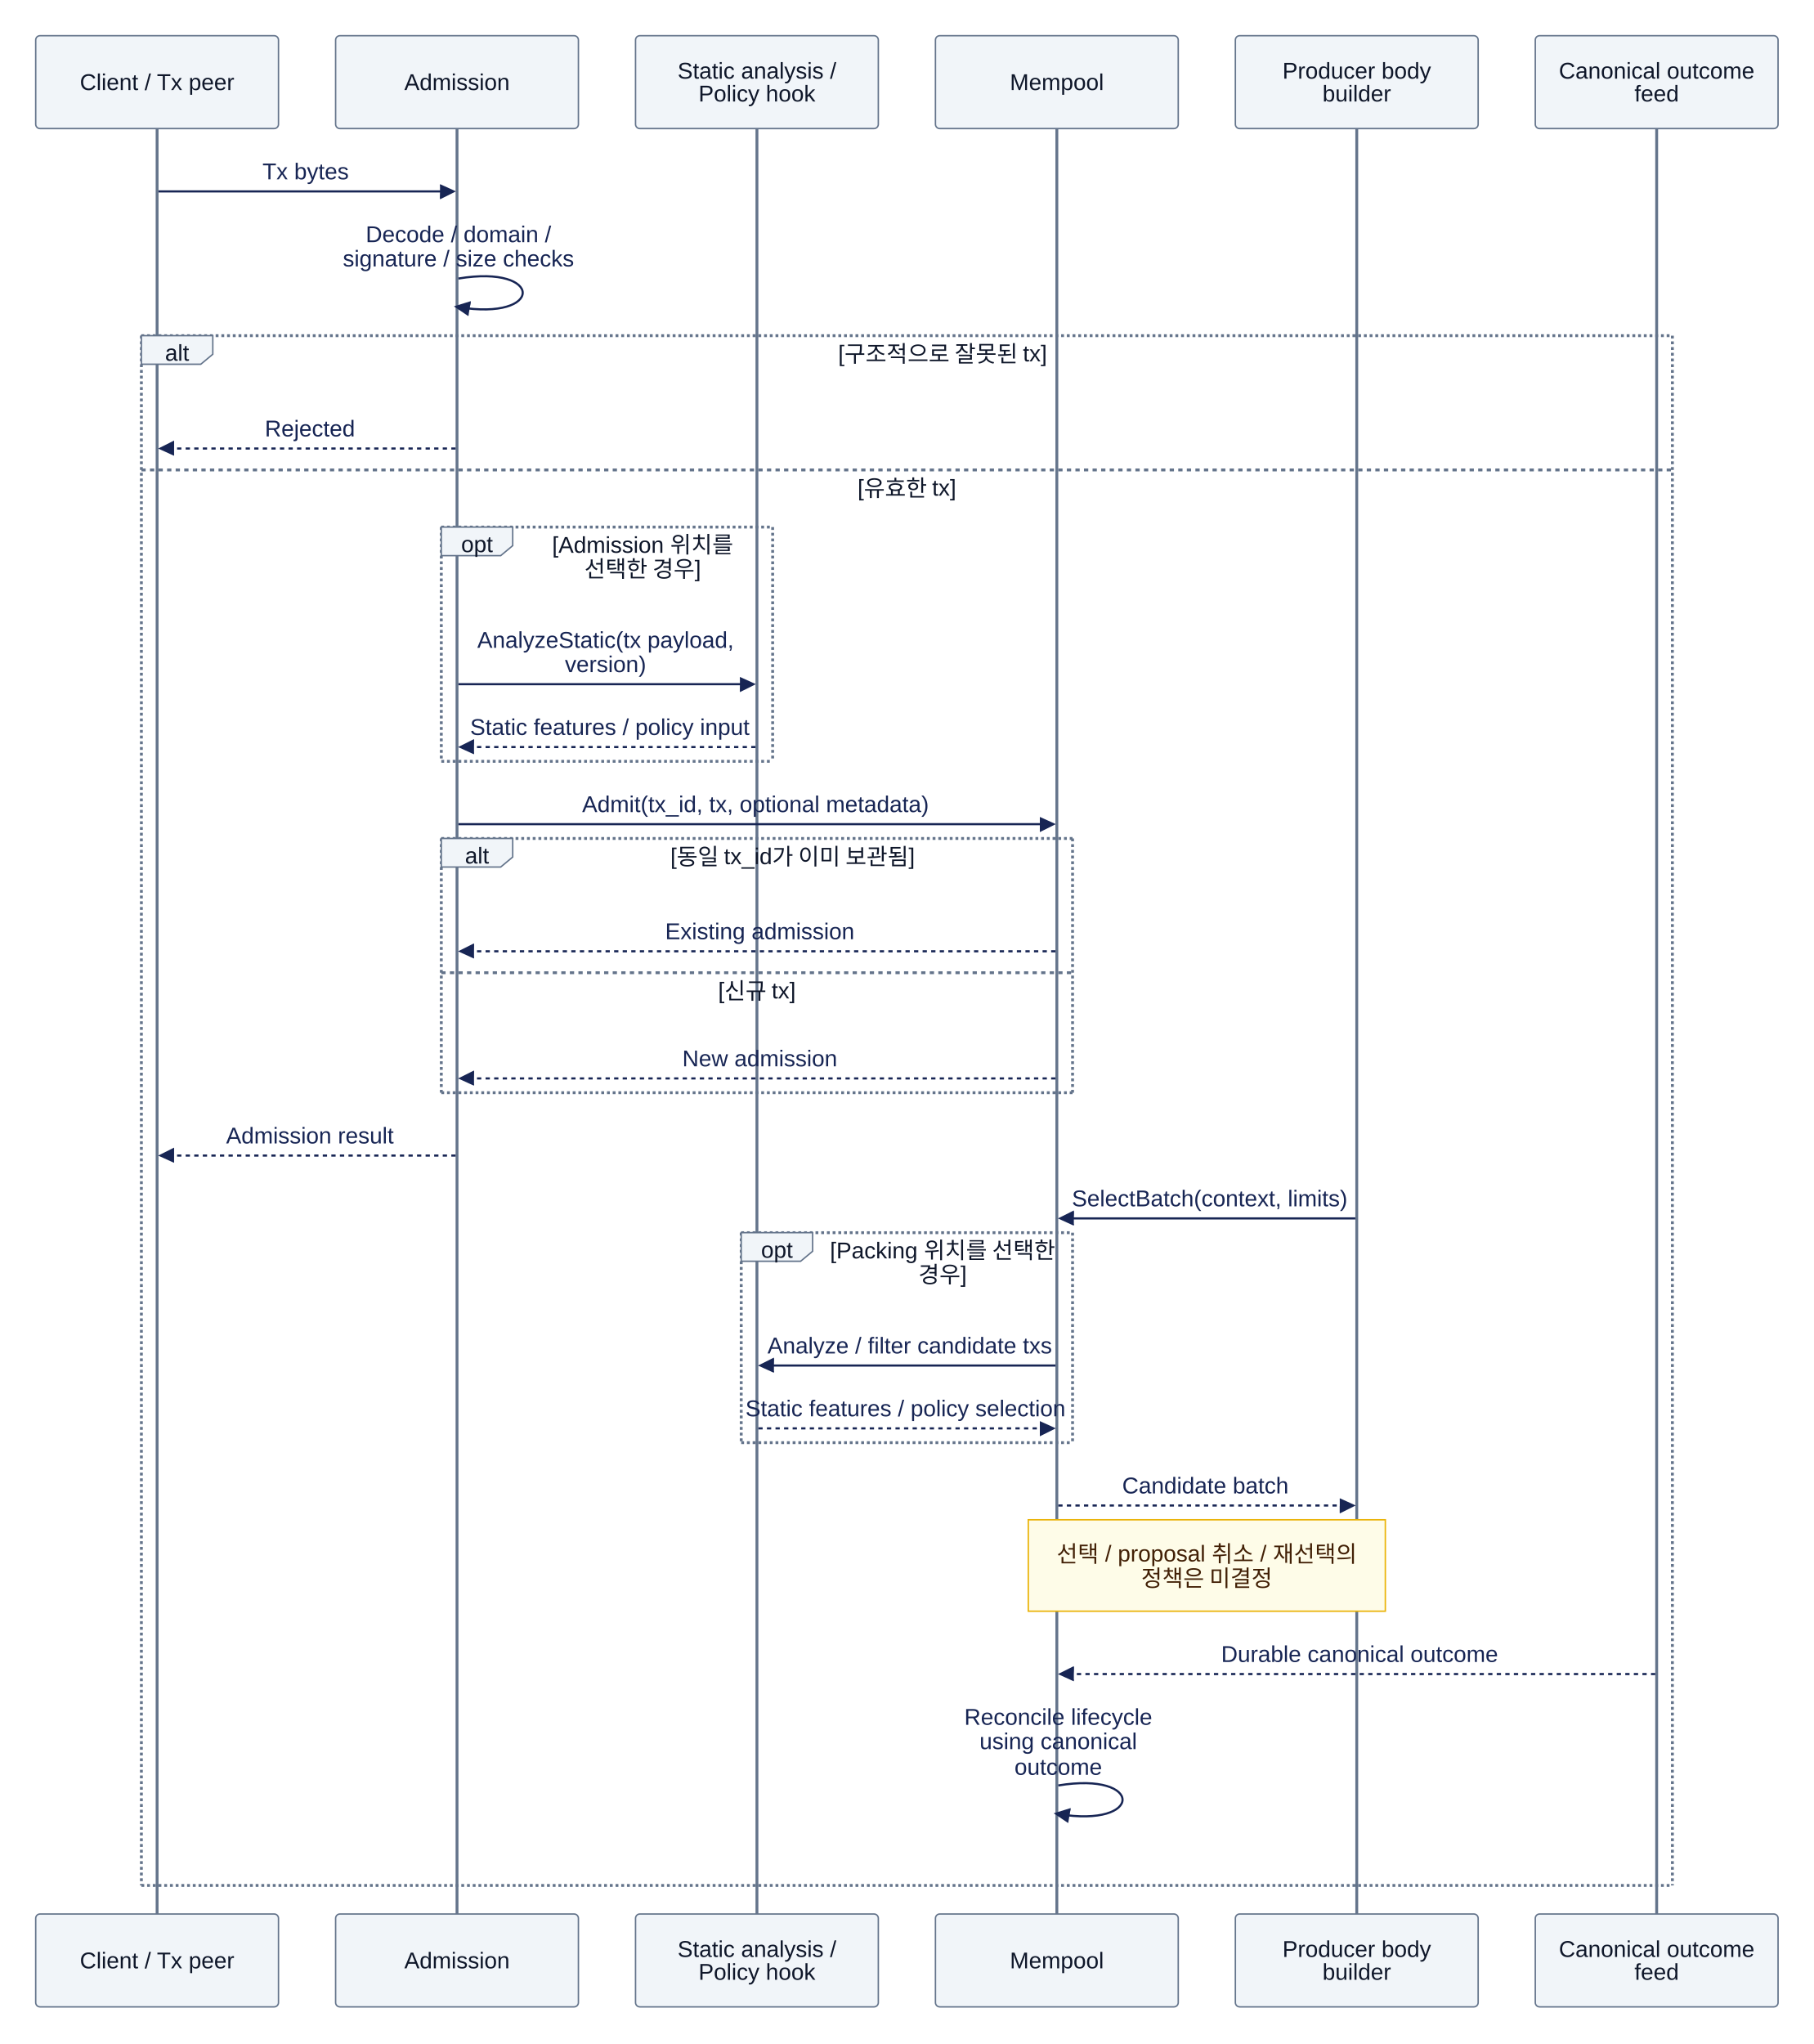
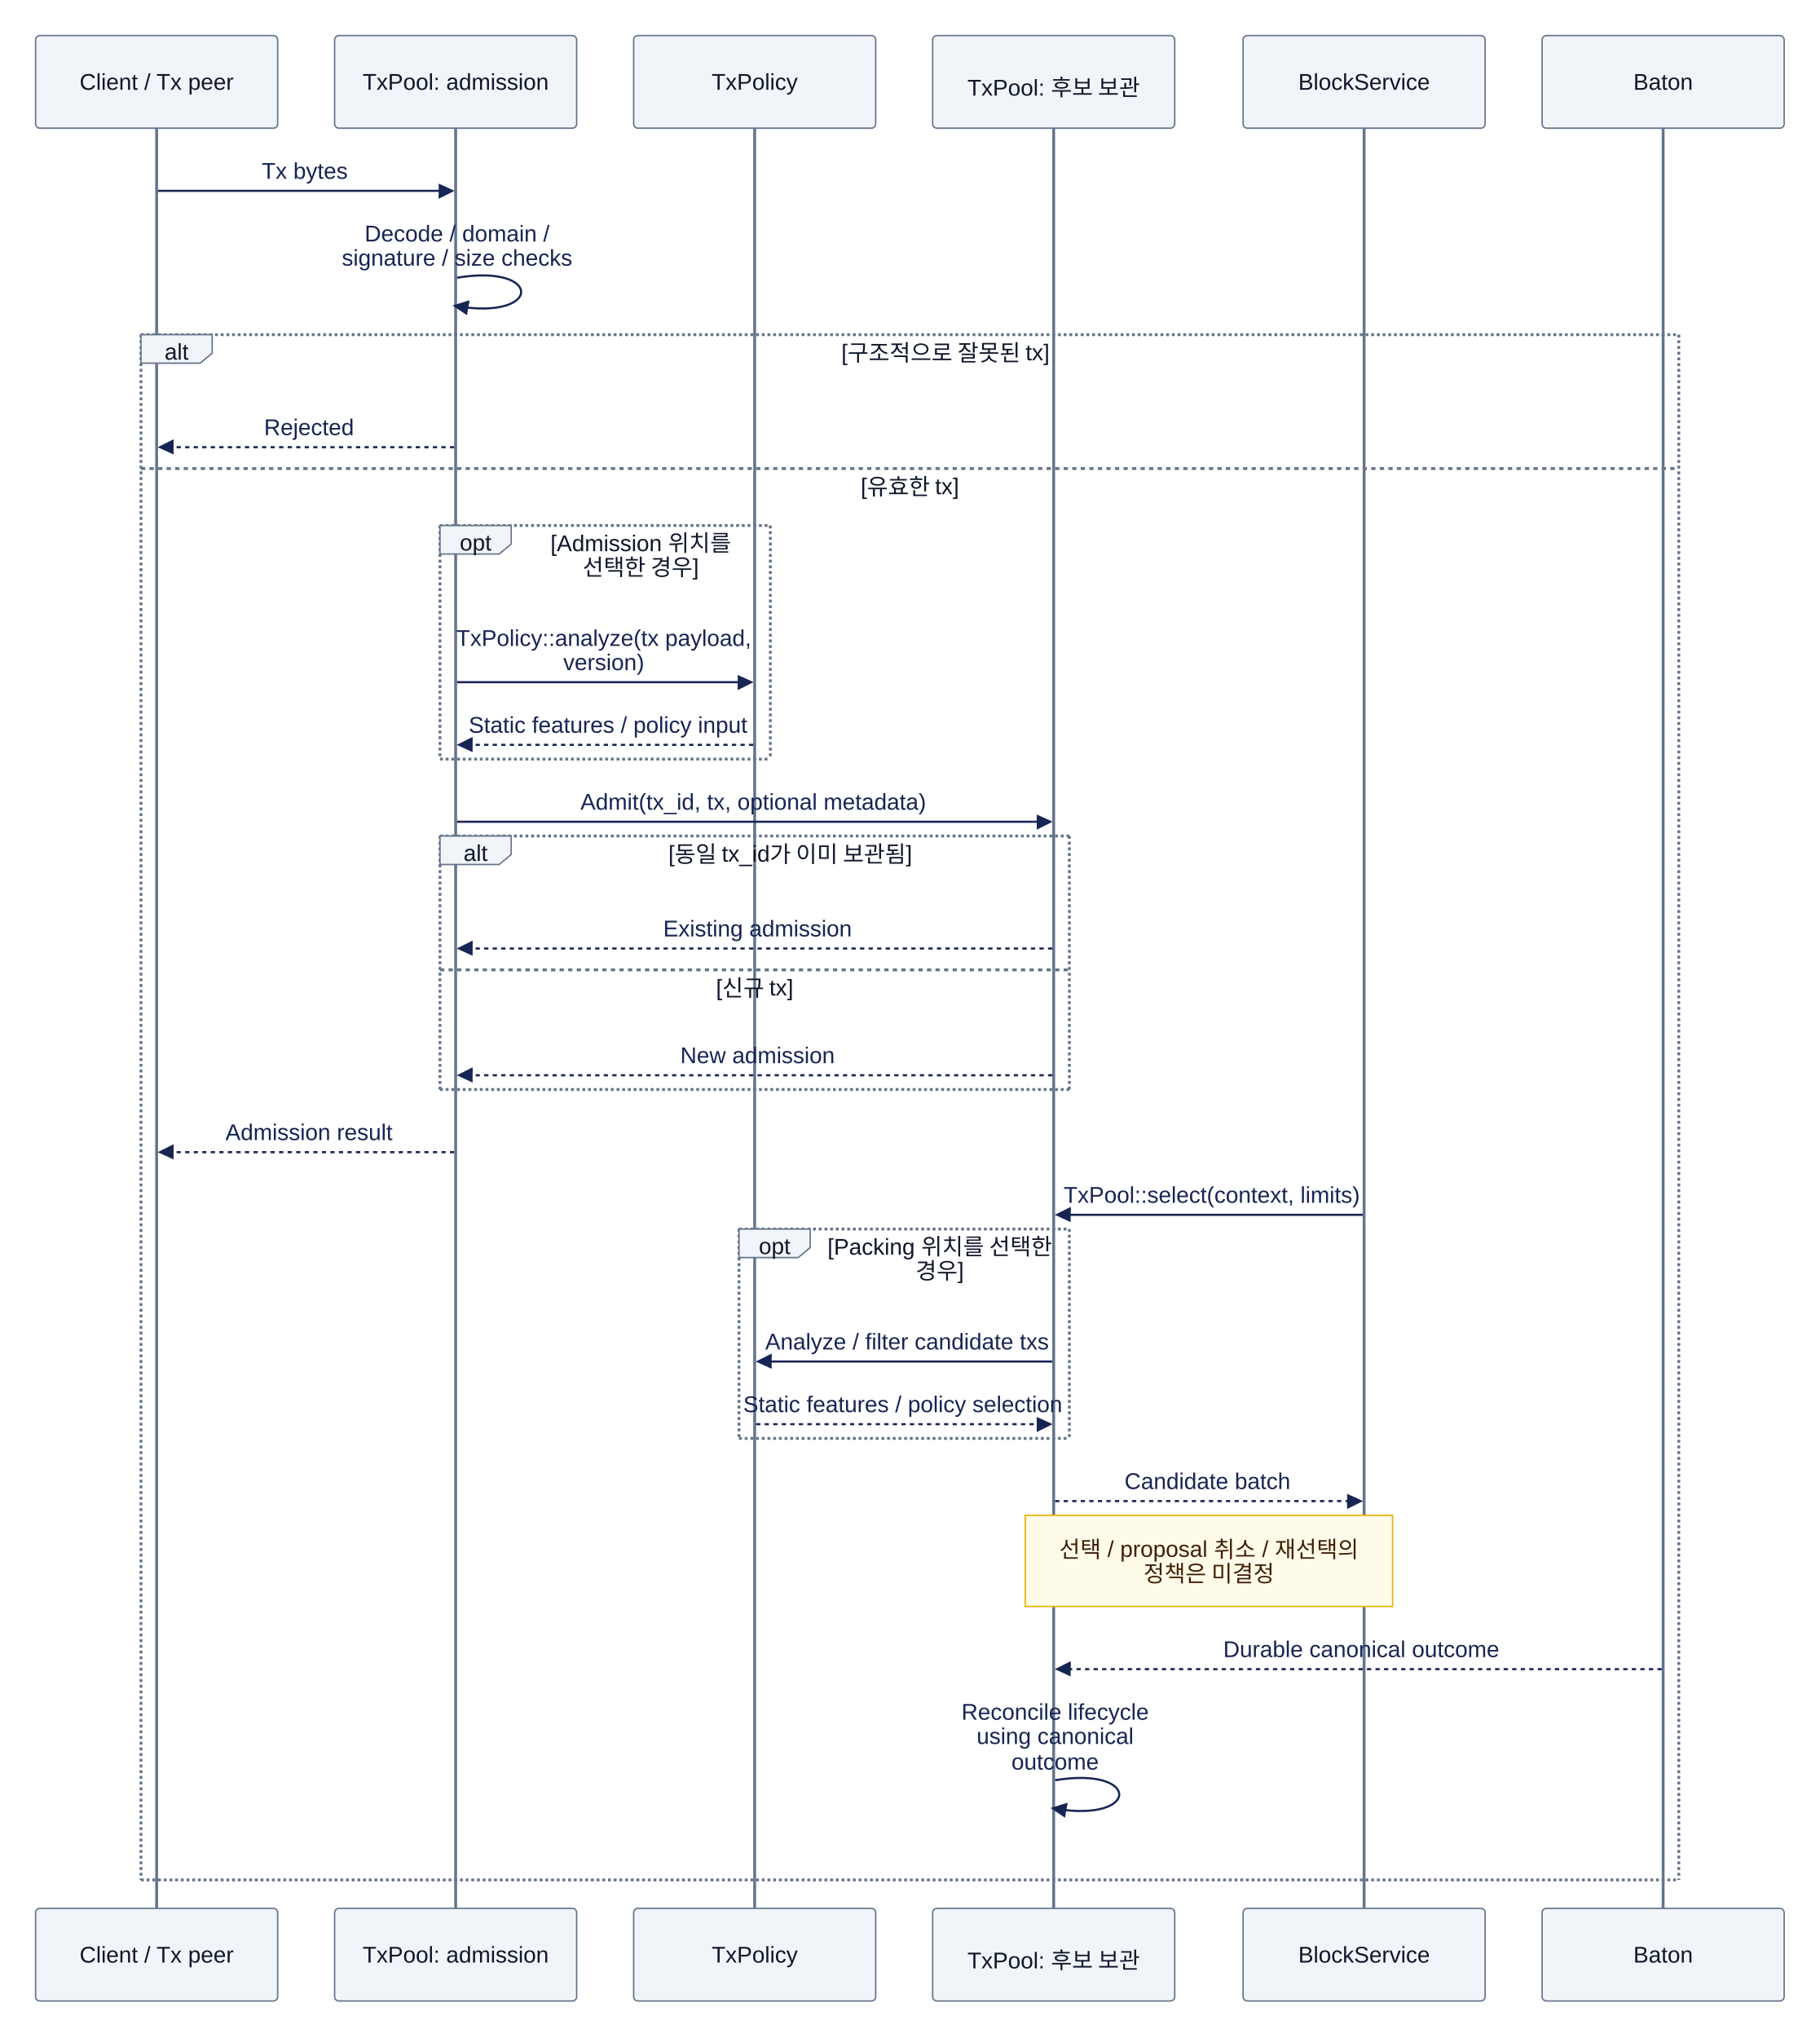
- <svg xmlns="http://www.w3.org/2000/svg" id="diagram-03" width="1270" height="1431" viewBox="-25 -25 1270 1431" role="graphics-document document" aria-roledescription="sequence">
-   <g>
-     <rect x="1050" y="1315" fill="#eaeaea" stroke="#666" width="170" height="65" name="O" rx="3" ry="3" class="actor actor-bottom" />
-     <text x="1135" y="1347.5" dominant-baseline="central" alignment-baseline="central" class="actor actor-box" style="text-anchor: middle; font-size: 16px; font-weight: 400; font-family: Arial, &quot;Apple SD Gothic Neo&quot;, sans-serif;">
-       <tspan x="1135" dy="-8">Canonical outcome</tspan>
-     </text>
-     <text x="1135" y="1347.5" dominant-baseline="central" alignment-baseline="central" class="actor actor-box" style="text-anchor: middle; font-size: 16px; font-weight: 400; font-family: Arial, &quot;Apple SD Gothic Neo&quot;, sans-serif;">
-       <tspan x="1135" dy="8">feed</tspan>
-     </text>
-   </g>
-   <g>
-     <rect x="840" y="1315" fill="#eaeaea" stroke="#666" width="170" height="65" name="B" rx="3" ry="3" class="actor actor-bottom" />
-     <text x="925" y="1347.5" dominant-baseline="central" alignment-baseline="central" class="actor actor-box" style="text-anchor: middle; font-size: 16px; font-weight: 400; font-family: Arial, &quot;Apple SD Gothic Neo&quot;, sans-serif;">
-       <tspan x="925" dy="-8">Producer body</tspan>
-     </text>
-     <text x="925" y="1347.5" dominant-baseline="central" alignment-baseline="central" class="actor actor-box" style="text-anchor: middle; font-size: 16px; font-weight: 400; font-family: Arial, &quot;Apple SD Gothic Neo&quot;, sans-serif;">
-       <tspan x="925" dy="8">builder</tspan>
+ <svg xmlns="http://www.w3.org/2000/svg" id="diagram-03" width="1278" height="1431" viewBox="-25 -25 1278 1431" role="graphics-document document" aria-roledescription="sequence">
+   <g>
+     <rect x="1058" y="1315" fill="#eaeaea" stroke="#666" width="170" height="65" name="O" rx="3" ry="3" class="actor actor-bottom" />
+     <text x="1143" y="1347.5" dominant-baseline="central" alignment-baseline="central" class="actor actor-box" style="text-anchor: middle; font-size: 16px; font-weight: 400; font-family: Arial, &quot;Apple SD Gothic Neo&quot;, sans-serif;">
+       <tspan x="1143" dy="0">Baton</tspan>
+     </text>
+   </g>
+   <g>
+     <rect x="848" y="1315" fill="#eaeaea" stroke="#666" width="170" height="65" name="B" rx="3" ry="3" class="actor actor-bottom" />
+     <text x="933" y="1347.5" dominant-baseline="central" alignment-baseline="central" class="actor actor-box" style="text-anchor: middle; font-size: 16px; font-weight: 400; font-family: Arial, &quot;Apple SD Gothic Neo&quot;, sans-serif;">
+       <tspan x="933" dy="0">BlockService</tspan>
    </text>
  </g>
  <g>
    <rect x="630" y="1315" fill="#eaeaea" stroke="#666" width="170" height="65" name="P" rx="3" ry="3" class="actor actor-bottom" />
    <text x="715" y="1347.5" dominant-baseline="central" alignment-baseline="central" class="actor actor-box" style="text-anchor: middle; font-size: 16px; font-weight: 400; font-family: Arial, &quot;Apple SD Gothic Neo&quot;, sans-serif;">
-       <tspan x="715" dy="0">Mempool</tspan>
+       <tspan x="715" dy="0">TxPool: 후보 보관</tspan>
    </text>
  </g>
  <g>
    <rect x="420" y="1315" fill="#eaeaea" stroke="#666" width="170" height="65" name="S" rx="3" ry="3" class="actor actor-bottom" />
    <text x="505" y="1347.5" dominant-baseline="central" alignment-baseline="central" class="actor actor-box" style="text-anchor: middle; font-size: 16px; font-weight: 400; font-family: Arial, &quot;Apple SD Gothic Neo&quot;, sans-serif;">
-       <tspan x="505" dy="-8">Static analysis /</tspan>
-     </text>
-     <text x="505" y="1347.5" dominant-baseline="central" alignment-baseline="central" class="actor actor-box" style="text-anchor: middle; font-size: 16px; font-weight: 400; font-family: Arial, &quot;Apple SD Gothic Neo&quot;, sans-serif;">
-       <tspan x="505" dy="8">Policy hook</tspan>
+       <tspan x="505" dy="0">TxPolicy</tspan>
    </text>
  </g>
  <g>
    <rect x="210" y="1315" fill="#eaeaea" stroke="#666" width="170" height="65" name="A" rx="3" ry="3" class="actor actor-bottom" />
    <text x="295" y="1347.5" dominant-baseline="central" alignment-baseline="central" class="actor actor-box" style="text-anchor: middle; font-size: 16px; font-weight: 400; font-family: Arial, &quot;Apple SD Gothic Neo&quot;, sans-serif;">
-       <tspan x="295" dy="0">Admission</tspan>
+       <tspan x="295" dy="0">TxPool: admission</tspan>
    </text>
  </g>
  <g>
    <rect x="0" y="1315" fill="#eaeaea" stroke="#666" width="170" height="65" name="C" rx="3" ry="3" class="actor actor-bottom" />
    <text x="85" y="1347.5" dominant-baseline="central" alignment-baseline="central" class="actor actor-box" style="text-anchor: middle; font-size: 16px; font-weight: 400; font-family: Arial, &quot;Apple SD Gothic Neo&quot;, sans-serif;">
      <tspan x="85" dy="0">Client / Tx peer</tspan>
    </text>
  </g>
  <g>
-     <line id="actor10" x1="1135" y1="65" x2="1135" y2="1315" class="actor-line 200" stroke-width="0.5px" stroke="#999" name="O" />
+     <line id="actor10" x1="1143" y1="65" x2="1143" y2="1315" class="actor-line 200" stroke-width="0.5px" stroke="#999" name="O" />
    <g id="root-10">
-       <rect x="1050" y="0" fill="#eaeaea" stroke="#666" width="170" height="65" name="O" rx="3" ry="3" class="actor actor-top" />
-       <text x="1135" y="32.5" dominant-baseline="central" alignment-baseline="central" class="actor actor-box" style="text-anchor: middle; font-size: 16px; font-weight: 400; font-family: Arial, &quot;Apple SD Gothic Neo&quot;, sans-serif;">
-         <tspan x="1135" dy="-8">Canonical outcome</tspan>
-       </text>
-       <text x="1135" y="32.5" dominant-baseline="central" alignment-baseline="central" class="actor actor-box" style="text-anchor: middle; font-size: 16px; font-weight: 400; font-family: Arial, &quot;Apple SD Gothic Neo&quot;, sans-serif;">
-         <tspan x="1135" dy="8">feed</tspan>
-       </text>
-     </g>
-   </g>
-   <g>
-     <line id="actor9" x1="925" y1="65" x2="925" y2="1315" class="actor-line 200" stroke-width="0.5px" stroke="#999" name="B" />
+       <rect x="1058" y="0" fill="#eaeaea" stroke="#666" width="170" height="65" name="O" rx="3" ry="3" class="actor actor-top" />
+       <text x="1143" y="32.5" dominant-baseline="central" alignment-baseline="central" class="actor actor-box" style="text-anchor: middle; font-size: 16px; font-weight: 400; font-family: Arial, &quot;Apple SD Gothic Neo&quot;, sans-serif;">
+         <tspan x="1143" dy="0">Baton</tspan>
+       </text>
+     </g>
+   </g>
+   <g>
+     <line id="actor9" x1="933" y1="65" x2="933" y2="1315" class="actor-line 200" stroke-width="0.5px" stroke="#999" name="B" />
    <g id="root-9">
-       <rect x="840" y="0" fill="#eaeaea" stroke="#666" width="170" height="65" name="B" rx="3" ry="3" class="actor actor-top" />
-       <text x="925" y="32.5" dominant-baseline="central" alignment-baseline="central" class="actor actor-box" style="text-anchor: middle; font-size: 16px; font-weight: 400; font-family: Arial, &quot;Apple SD Gothic Neo&quot;, sans-serif;">
-         <tspan x="925" dy="-8">Producer body</tspan>
-       </text>
-       <text x="925" y="32.5" dominant-baseline="central" alignment-baseline="central" class="actor actor-box" style="text-anchor: middle; font-size: 16px; font-weight: 400; font-family: Arial, &quot;Apple SD Gothic Neo&quot;, sans-serif;">
-         <tspan x="925" dy="8">builder</tspan>
+       <rect x="848" y="0" fill="#eaeaea" stroke="#666" width="170" height="65" name="B" rx="3" ry="3" class="actor actor-top" />
+       <text x="933" y="32.5" dominant-baseline="central" alignment-baseline="central" class="actor actor-box" style="text-anchor: middle; font-size: 16px; font-weight: 400; font-family: Arial, &quot;Apple SD Gothic Neo&quot;, sans-serif;">
+         <tspan x="933" dy="0">BlockService</tspan>
      </text>
    </g>
  </g>
  <g>
    <line id="actor8" x1="715" y1="65" x2="715" y2="1315" class="actor-line 200" stroke-width="0.5px" stroke="#999" name="P" />
    <g id="root-8">
      <rect x="630" y="0" fill="#eaeaea" stroke="#666" width="170" height="65" name="P" rx="3" ry="3" class="actor actor-top" />
      <text x="715" y="32.5" dominant-baseline="central" alignment-baseline="central" class="actor actor-box" style="text-anchor: middle; font-size: 16px; font-weight: 400; font-family: Arial, &quot;Apple SD Gothic Neo&quot;, sans-serif;">
-         <tspan x="715" dy="0">Mempool</tspan>
+         <tspan x="715" dy="0">TxPool: 후보 보관</tspan>
      </text>
    </g>
  </g>
  <g>
    <line id="actor7" x1="505" y1="65" x2="505" y2="1315" class="actor-line 200" stroke-width="0.5px" stroke="#999" name="S" />
    <g id="root-7">
      <rect x="420" y="0" fill="#eaeaea" stroke="#666" width="170" height="65" name="S" rx="3" ry="3" class="actor actor-top" />
      <text x="505" y="32.5" dominant-baseline="central" alignment-baseline="central" class="actor actor-box" style="text-anchor: middle; font-size: 16px; font-weight: 400; font-family: Arial, &quot;Apple SD Gothic Neo&quot;, sans-serif;">
-         <tspan x="505" dy="-8">Static analysis /</tspan>
-       </text>
-       <text x="505" y="32.5" dominant-baseline="central" alignment-baseline="central" class="actor actor-box" style="text-anchor: middle; font-size: 16px; font-weight: 400; font-family: Arial, &quot;Apple SD Gothic Neo&quot;, sans-serif;">
-         <tspan x="505" dy="8">Policy hook</tspan>
+         <tspan x="505" dy="0">TxPolicy</tspan>
      </text>
    </g>
  </g>
  <g>
    <line id="actor6" x1="295" y1="65" x2="295" y2="1315" class="actor-line 200" stroke-width="0.5px" stroke="#999" name="A" />
    <g id="root-6">
      <rect x="210" y="0" fill="#eaeaea" stroke="#666" width="170" height="65" name="A" rx="3" ry="3" class="actor actor-top" />
      <text x="295" y="32.5" dominant-baseline="central" alignment-baseline="central" class="actor actor-box" style="text-anchor: middle; font-size: 16px; font-weight: 400; font-family: Arial, &quot;Apple SD Gothic Neo&quot;, sans-serif;">
-         <tspan x="295" dy="0">Admission</tspan>
+         <tspan x="295" dy="0">TxPool: admission</tspan>
      </text>
    </g>
  </g>
  <g>
    <line id="actor5" x1="85" y1="65" x2="85" y2="1315" class="actor-line 200" stroke-width="0.5px" stroke="#999" name="C" />
    <g id="root-5">
      <rect x="0" y="0" fill="#eaeaea" stroke="#666" width="170" height="65" name="C" rx="3" ry="3" class="actor actor-top" />
      <text x="85" y="32.5" dominant-baseline="central" alignment-baseline="central" class="actor actor-box" style="text-anchor: middle; font-size: 16px; font-weight: 400; font-family: Arial, &quot;Apple SD Gothic Neo&quot;, sans-serif;">
        <tspan x="85" dy="0">Client / Tx peer</tspan>
      </text>
    </g>
  </g>
  <style>#diagram-03{font-family:Arial,Apple SD Gothic Neo,sans-serif;font-size:16px;fill:#172554;}@keyframes edge-animation-frame{from{stroke-dashoffset:0;}}@keyframes dash{to{stroke-dashoffset:0;}}#diagram-03 .edge-animation-slow{stroke-dasharray:9,5!important;stroke-dashoffset:900;animation:dash 50s linear infinite;stroke-linecap:round;}#diagram-03 .edge-animation-fast{stroke-dasharray:9,5!important;stroke-dashoffset:900;animation:dash 20s linear infinite;stroke-linecap:round;}#diagram-03 .error-icon{fill:hsl(45.882, 100%, 100%);}#diagram-03 .error-text{fill:#000000;stroke:#000000;}#diagram-03 .edge-thickness-normal{stroke-width:1px;}#diagram-03 .edge-thickness-thick{stroke-width:3.5px;}#diagram-03 .edge-pattern-solid{stroke-dasharray:0;}#diagram-03 .edge-thickness-invisible{stroke-width:0;fill:none;}#diagram-03 .edge-pattern-dashed{stroke-dasharray:3;}#diagram-03 .edge-pattern-dotted{stroke-dasharray:2;}#diagram-03 .marker{fill:#475569;stroke:#475569;}#diagram-03 .marker.cross{stroke:#475569;}#diagram-03 svg{font-family:Arial,Apple SD Gothic Neo,sans-serif;font-size:16px;}#diagram-03 p{margin:0;}#diagram-03 .actor{stroke:#64748b;fill:#f1f5f9;}#diagram-03 text.actor&gt;tspan{fill:#0f172a;stroke:none;}#diagram-03 .actor-line{stroke:#64748b;}#diagram-03 .innerArc{stroke-width:1.5;stroke-dasharray:none;}#diagram-03 .messageLine0{stroke-width:1.5;stroke-dasharray:none;stroke:#172554;}#diagram-03 .messageLine1{stroke-width:1.5;stroke-dasharray:2,2;stroke:#172554;}#diagram-03 #arrowhead path{fill:#172554;stroke:#172554;}#diagram-03 .sequenceNumber{fill:#b8aa96;}#diagram-03 #sequencenumber{fill:#172554;}#diagram-03 #crosshead path{fill:#172554;stroke:#172554;}#diagram-03 .messageText{fill:#172554;stroke:none;}#diagram-03 .labelBox{stroke:#64748b;fill:#f1f5f9;}#diagram-03 .labelText,#diagram-03 .labelText&gt;tspan{fill:#0f172a;stroke:none;}#diagram-03 .loopText,#diagram-03 .loopText&gt;tspan{fill:#0f172a;stroke:none;}#diagram-03 .loopLine{stroke-width:2px;stroke-dasharray:2,2;stroke:#64748b;fill:#64748b;}#diagram-03 .note{stroke:#eab308;fill:#fefce8;}#diagram-03 .noteText,#diagram-03 .noteText&gt;tspan{fill:#422006;stroke:none;}#diagram-03 .activation0{fill:hsl(105.882, 100%, 96.667%);stroke:hsl(105.882, 100%, 86.667%);}#diagram-03 .activation1{fill:hsl(105.882, 100%, 96.667%);stroke:hsl(105.882, 100%, 86.667%);}#diagram-03 .activation2{fill:hsl(105.882, 100%, 96.667%);stroke:hsl(105.882, 100%, 86.667%);}#diagram-03 .actorPopupMenu{position:absolute;}#diagram-03 .actorPopupMenuPanel{position:absolute;fill:#f1f5f9;box-shadow:0px 8px 16px 0px rgba(0,0,0,0.2);filter:drop-shadow(3px 5px 2px rgb(0 0 0 / 0.4));}#diagram-03 .actor-man line{stroke:#64748b;fill:#f1f5f9;}#diagram-03 .actor-man circle,#diagram-03 line{stroke:#64748b;fill:#f1f5f9;stroke-width:2px;}#diagram-03 :root{--mermaid-font-family:Arial,Apple SD Gothic Neo,sans-serif;}</style>
  <g />
  <defs>
    <symbol id="computer" width="24" height="24">
      <path transform="scale(.5)" d="M2 2v13h20v-13h-20zm18 11h-16v-9h16v9zm-10.228 6l.466-1h3.524l.467 1h-4.457zm14.228 3h-24l2-6h2.104l-1.33 4h18.45l-1.297-4h2.073l2 6zm-5-10h-14v-7h14v7z" />
    </symbol>
  </defs>
  <defs>
    <symbol id="database" fill-rule="evenodd" clip-rule="evenodd">
      <path transform="scale(.5)" d="M12.258.001l.256.004.255.005.253.008.251.01.249.012.247.015.246.016.242.019.241.02.239.023.236.024.233.027.231.028.229.031.225.032.223.034.22.036.217.038.214.04.211.041.208.043.205.045.201.046.198.048.194.05.191.051.187.053.183.054.18.056.175.057.172.059.168.06.163.061.16.063.155.064.15.066.074.033.073.033.071.034.07.034.069.035.068.035.067.035.066.035.064.036.064.036.062.036.06.036.06.037.058.037.058.037.055.038.055.038.053.038.052.038.051.039.05.039.048.039.047.039.045.04.044.04.043.04.041.04.04.041.039.041.037.041.036.041.034.041.033.042.032.042.03.042.029.042.027.042.026.043.024.043.023.043.021.043.02.043.018.044.017.043.015.044.013.044.012.044.011.045.009.044.007.045.006.045.004.045.002.045.001.045v17l-.001.045-.002.045-.004.045-.006.045-.007.045-.009.044-.011.045-.012.044-.013.044-.015.044-.017.043-.018.044-.02.043-.021.043-.023.043-.024.043-.026.043-.027.042-.029.042-.03.042-.032.042-.033.042-.034.041-.036.041-.037.041-.039.041-.04.041-.041.04-.043.04-.044.04-.045.04-.047.039-.048.039-.05.039-.051.039-.052.038-.053.038-.055.038-.055.038-.058.037-.058.037-.06.037-.06.036-.062.036-.064.036-.064.036-.066.035-.067.035-.068.035-.069.035-.07.034-.071.034-.073.033-.074.033-.15.066-.155.064-.16.063-.163.061-.168.06-.172.059-.175.057-.18.056-.183.054-.187.053-.191.051-.194.05-.198.048-.201.046-.205.045-.208.043-.211.041-.214.04-.217.038-.22.036-.223.034-.225.032-.229.031-.231.028-.233.027-.236.024-.239.023-.241.02-.242.019-.246.016-.247.015-.249.012-.251.01-.253.008-.255.005-.256.004-.258.001-.258-.001-.256-.004-.255-.005-.253-.008-.251-.01-.249-.012-.247-.015-.245-.016-.243-.019-.241-.02-.238-.023-.236-.024-.234-.027-.231-.028-.228-.031-.226-.032-.223-.034-.22-.036-.217-.038-.214-.04-.211-.041-.208-.043-.204-.045-.201-.046-.198-.048-.195-.05-.19-.051-.187-.053-.184-.054-.179-.056-.176-.057-.172-.059-.167-.06-.164-.061-.159-.063-.155-.064-.151-.066-.074-.033-.072-.033-.072-.034-.07-.034-.069-.035-.068-.035-.067-.035-.066-.035-.064-.036-.063-.036-.062-.036-.061-.036-.06-.037-.058-.037-.057-.037-.056-.038-.055-.038-.053-.038-.052-.038-.051-.039-.049-.039-.049-.039-.046-.039-.046-.04-.044-.04-.043-.04-.041-.04-.04-.041-.039-.041-.037-.041-.036-.041-.034-.041-.033-.042-.032-.042-.03-.042-.029-.042-.027-.042-.026-.043-.024-.043-.023-.043-.021-.043-.02-.043-.018-.044-.017-.043-.015-.044-.013-.044-.012-.044-.011-.045-.009-.044-.007-.045-.006-.045-.004-.045-.002-.045-.001-.045v-17l.001-.045.002-.045.004-.045.006-.045.007-.045.009-.044.011-.045.012-.044.013-.044.015-.044.017-.043.018-.044.02-.043.021-.043.023-.043.024-.043.026-.043.027-.042.029-.042.03-.042.032-.042.033-.042.034-.041.036-.041.037-.041.039-.041.04-.041.041-.04.043-.04.044-.04.046-.04.046-.039.049-.039.049-.039.051-.039.052-.038.053-.038.055-.038.056-.038.057-.037.058-.037.06-.037.061-.036.062-.036.063-.036.064-.036.066-.035.067-.035.068-.035.069-.035.07-.034.072-.034.072-.033.074-.033.151-.066.155-.064.159-.063.164-.061.167-.06.172-.059.176-.057.179-.056.184-.054.187-.053.19-.051.195-.05.198-.048.201-.046.204-.045.208-.043.211-.041.214-.04.217-.038.22-.036.223-.034.226-.032.228-.031.231-.028.234-.027.236-.024.238-.023.241-.02.243-.019.245-.016.247-.015.249-.012.251-.01.253-.008.255-.005.256-.004.258-.001.258.001zm-9.258 20.499v.01l.001.021.003.021.004.022.005.021.006.022.007.022.009.023.01.022.011.023.012.023.013.023.015.023.016.024.017.023.018.024.019.024.021.024.022.025.023.024.024.025.052.049.056.05.061.051.066.051.07.051.075.051.079.052.084.052.088.052.092.052.097.052.102.051.105.052.11.052.114.051.119.051.123.051.127.05.131.05.135.05.139.048.144.049.147.047.152.047.155.047.16.045.163.045.167.043.171.043.176.041.178.041.183.039.187.039.19.037.194.035.197.035.202.033.204.031.209.03.212.029.216.027.219.025.222.024.226.021.23.02.233.018.236.016.24.015.243.012.246.01.249.008.253.005.256.004.259.001.26-.001.257-.004.254-.005.25-.008.247-.011.244-.012.241-.014.237-.016.233-.018.231-.021.226-.021.224-.024.22-.026.216-.027.212-.028.21-.031.205-.031.202-.034.198-.034.194-.036.191-.037.187-.039.183-.04.179-.04.175-.042.172-.043.168-.044.163-.045.16-.046.155-.046.152-.047.148-.048.143-.049.139-.049.136-.05.131-.05.126-.05.123-.051.118-.052.114-.051.11-.052.106-.052.101-.052.096-.052.092-.052.088-.053.083-.051.079-.052.074-.052.07-.051.065-.051.06-.051.056-.05.051-.05.023-.024.023-.025.021-.024.02-.024.019-.024.018-.024.017-.024.015-.023.014-.024.013-.023.012-.023.01-.023.01-.022.008-.022.006-.022.006-.022.004-.022.004-.021.001-.021.001-.021v-4.127l-.077.055-.08.053-.083.054-.085.053-.087.052-.09.052-.093.051-.095.05-.097.05-.1.049-.102.049-.105.048-.106.047-.109.047-.111.046-.114.045-.115.045-.118.044-.12.043-.122.042-.124.042-.126.041-.128.04-.13.04-.132.038-.134.038-.135.037-.138.037-.139.035-.142.035-.143.034-.144.033-.147.032-.148.031-.15.03-.151.03-.153.029-.154.027-.156.027-.158.026-.159.025-.161.024-.162.023-.163.022-.165.021-.166.02-.167.019-.169.018-.169.017-.171.016-.173.015-.173.014-.175.013-.175.012-.177.011-.178.01-.179.008-.179.008-.181.006-.182.005-.182.004-.184.003-.184.002h-.37l-.184-.002-.184-.003-.182-.004-.182-.005-.181-.006-.179-.008-.179-.008-.178-.01-.176-.011-.176-.012-.175-.013-.173-.014-.172-.015-.171-.016-.17-.017-.169-.018-.167-.019-.166-.02-.165-.021-.163-.022-.162-.023-.161-.024-.159-.025-.157-.026-.156-.027-.155-.027-.153-.029-.151-.03-.15-.03-.148-.031-.146-.032-.145-.033-.143-.034-.141-.035-.14-.035-.137-.037-.136-.037-.134-.038-.132-.038-.13-.04-.128-.04-.126-.041-.124-.042-.122-.042-.12-.044-.117-.043-.116-.045-.113-.045-.112-.046-.109-.047-.106-.047-.105-.048-.102-.049-.1-.049-.097-.05-.095-.05-.093-.052-.09-.051-.087-.052-.085-.053-.083-.054-.08-.054-.077-.054v4.127zm0-5.654v.011l.001.021.003.021.004.021.005.022.006.022.007.022.009.022.01.022.011.023.012.023.013.023.015.024.016.023.017.024.018.024.019.024.021.024.022.024.023.025.024.024.052.05.056.05.061.05.066.051.07.051.075.052.079.051.084.052.088.052.092.052.097.052.102.052.105.052.11.051.114.051.119.052.123.05.127.051.131.05.135.049.139.049.144.048.147.048.152.047.155.046.16.045.163.045.167.044.171.042.176.042.178.04.183.04.187.038.19.037.194.036.197.034.202.033.204.032.209.03.212.028.216.027.219.025.222.024.226.022.23.02.233.018.236.016.24.014.243.012.246.01.249.008.253.006.256.003.259.001.26-.001.257-.003.254-.006.25-.008.247-.01.244-.012.241-.015.237-.016.233-.018.231-.02.226-.022.224-.024.22-.025.216-.027.212-.029.21-.03.205-.032.202-.033.198-.035.194-.036.191-.037.187-.039.183-.039.179-.041.175-.042.172-.043.168-.044.163-.045.16-.045.155-.047.152-.047.148-.048.143-.048.139-.05.136-.049.131-.05.126-.051.123-.051.118-.051.114-.052.11-.052.106-.052.101-.052.096-.052.092-.052.088-.052.083-.052.079-.052.074-.051.07-.052.065-.051.06-.05.056-.051.051-.049.023-.025.023-.024.021-.025.02-.024.019-.024.018-.024.017-.024.015-.023.014-.023.013-.024.012-.022.01-.023.01-.023.008-.022.006-.022.006-.022.004-.021.004-.022.001-.021.001-.021v-4.139l-.077.054-.08.054-.083.054-.085.052-.087.053-.09.051-.093.051-.095.051-.097.05-.1.049-.102.049-.105.048-.106.047-.109.047-.111.046-.114.045-.115.044-.118.044-.12.044-.122.042-.124.042-.126.041-.128.04-.13.039-.132.039-.134.038-.135.037-.138.036-.139.036-.142.035-.143.033-.144.033-.147.033-.148.031-.15.03-.151.03-.153.028-.154.028-.156.027-.158.026-.159.025-.161.024-.162.023-.163.022-.165.021-.166.02-.167.019-.169.018-.169.017-.171.016-.173.015-.173.014-.175.013-.175.012-.177.011-.178.009-.179.009-.179.007-.181.007-.182.005-.182.004-.184.003-.184.002h-.37l-.184-.002-.184-.003-.182-.004-.182-.005-.181-.007-.179-.007-.179-.009-.178-.009-.176-.011-.176-.012-.175-.013-.173-.014-.172-.015-.171-.016-.17-.017-.169-.018-.167-.019-.166-.02-.165-.021-.163-.022-.162-.023-.161-.024-.159-.025-.157-.026-.156-.027-.155-.028-.153-.028-.151-.03-.15-.03-.148-.031-.146-.033-.145-.033-.143-.033-.141-.035-.14-.036-.137-.036-.136-.037-.134-.038-.132-.039-.13-.039-.128-.04-.126-.041-.124-.042-.122-.043-.12-.043-.117-.044-.116-.044-.113-.046-.112-.046-.109-.046-.106-.047-.105-.048-.102-.049-.1-.049-.097-.05-.095-.051-.093-.051-.09-.051-.087-.053-.085-.052-.083-.054-.08-.054-.077-.054v4.139zm0-5.666v.011l.001.02.003.022.004.021.005.022.006.021.007.022.009.023.01.022.011.023.012.023.013.023.015.023.016.024.017.024.018.023.019.024.021.025.022.024.023.024.024.025.052.05.056.05.061.05.066.051.07.051.075.052.079.051.084.052.088.052.092.052.097.052.102.052.105.051.11.052.114.051.119.051.123.051.127.05.131.05.135.05.139.049.144.048.147.048.152.047.155.046.16.045.163.045.167.043.171.043.176.042.178.04.183.04.187.038.19.037.194.036.197.034.202.033.204.032.209.03.212.028.216.027.219.025.222.024.226.021.23.02.233.018.236.017.24.014.243.012.246.01.249.008.253.006.256.003.259.001.26-.001.257-.003.254-.006.25-.008.247-.01.244-.013.241-.014.237-.016.233-.018.231-.02.226-.022.224-.024.22-.025.216-.027.212-.029.21-.03.205-.032.202-.033.198-.035.194-.036.191-.037.187-.039.183-.039.179-.041.175-.042.172-.043.168-.044.163-.045.16-.045.155-.047.152-.047.148-.048.143-.049.139-.049.136-.049.131-.051.126-.05.123-.051.118-.052.114-.051.11-.052.106-.052.101-.052.096-.052.092-.052.088-.052.083-.052.079-.052.074-.052.07-.051.065-.051.06-.051.056-.05.051-.049.023-.025.023-.025.021-.024.02-.024.019-.024.018-.024.017-.024.015-.023.014-.024.013-.023.012-.023.01-.022.01-.023.008-.022.006-.022.006-.022.004-.022.004-.021.001-.021.001-.021v-4.153l-.077.054-.08.054-.083.053-.085.053-.087.053-.09.051-.093.051-.095.051-.097.05-.1.049-.102.048-.105.048-.106.048-.109.046-.111.046-.114.046-.115.044-.118.044-.12.043-.122.043-.124.042-.126.041-.128.04-.13.039-.132.039-.134.038-.135.037-.138.036-.139.036-.142.034-.143.034-.144.033-.147.032-.148.032-.15.03-.151.03-.153.028-.154.028-.156.027-.158.026-.159.024-.161.024-.162.023-.163.023-.165.021-.166.02-.167.019-.169.018-.169.017-.171.016-.173.015-.173.014-.175.013-.175.012-.177.01-.178.01-.179.009-.179.007-.181.006-.182.006-.182.004-.184.003-.184.001-.185.001-.185-.001-.184-.001-.184-.003-.182-.004-.182-.006-.181-.006-.179-.007-.179-.009-.178-.01-.176-.01-.176-.012-.175-.013-.173-.014-.172-.015-.171-.016-.17-.017-.169-.018-.167-.019-.166-.02-.165-.021-.163-.023-.162-.023-.161-.024-.159-.024-.157-.026-.156-.027-.155-.028-.153-.028-.151-.03-.15-.03-.148-.032-.146-.032-.145-.033-.143-.034-.141-.034-.14-.036-.137-.036-.136-.037-.134-.038-.132-.039-.13-.039-.128-.041-.126-.041-.124-.041-.122-.043-.12-.043-.117-.044-.116-.044-.113-.046-.112-.046-.109-.046-.106-.048-.105-.048-.102-.048-.1-.05-.097-.049-.095-.051-.093-.051-.09-.052-.087-.052-.085-.053-.083-.053-.08-.054-.077-.054v4.153zm8.74-8.179l-.257.004-.254.005-.25.008-.247.011-.244.012-.241.014-.237.016-.233.018-.231.021-.226.022-.224.023-.22.026-.216.027-.212.028-.21.031-.205.032-.202.033-.198.034-.194.036-.191.038-.187.038-.183.04-.179.041-.175.042-.172.043-.168.043-.163.045-.16.046-.155.046-.152.048-.148.048-.143.048-.139.049-.136.05-.131.05-.126.051-.123.051-.118.051-.114.052-.11.052-.106.052-.101.052-.096.052-.092.052-.088.052-.083.052-.079.052-.074.051-.07.052-.065.051-.06.05-.056.05-.051.05-.023.025-.023.024-.021.024-.02.025-.019.024-.018.024-.017.023-.015.024-.014.023-.013.023-.012.023-.01.023-.01.022-.008.022-.006.023-.006.021-.004.022-.004.021-.001.021-.001.021.001.021.001.021.004.021.004.022.006.021.006.023.008.022.01.022.01.023.012.023.013.023.014.023.015.024.017.023.018.024.019.024.02.025.021.024.023.024.023.025.051.05.056.05.06.05.065.051.07.052.074.051.079.052.083.052.088.052.092.052.096.052.101.052.106.052.11.052.114.052.118.051.123.051.126.051.131.05.136.05.139.049.143.048.148.048.152.048.155.046.16.046.163.045.168.043.172.043.175.042.179.041.183.04.187.038.191.038.194.036.198.034.202.033.205.032.21.031.212.028.216.027.22.026.224.023.226.022.231.021.233.018.237.016.241.014.244.012.247.011.25.008.254.005.257.004.26.001.26-.001.257-.004.254-.005.25-.008.247-.011.244-.012.241-.014.237-.016.233-.018.231-.021.226-.022.224-.023.22-.026.216-.027.212-.028.21-.031.205-.032.202-.033.198-.034.194-.036.191-.038.187-.038.183-.04.179-.041.175-.042.172-.043.168-.043.163-.045.16-.046.155-.046.152-.048.148-.048.143-.048.139-.049.136-.05.131-.05.126-.051.123-.051.118-.051.114-.052.11-.052.106-.052.101-.052.096-.052.092-.052.088-.052.083-.052.079-.052.074-.051.07-.052.065-.051.06-.05.056-.05.051-.05.023-.025.023-.024.021-.024.02-.025.019-.024.018-.024.017-.023.015-.024.014-.023.013-.023.012-.023.01-.023.01-.022.008-.022.006-.023.006-.021.004-.022.004-.021.001-.021.001-.021-.001-.021-.001-.021-.004-.021-.004-.022-.006-.021-.006-.023-.008-.022-.01-.022-.01-.023-.012-.023-.013-.023-.014-.023-.015-.024-.017-.023-.018-.024-.019-.024-.02-.025-.021-.024-.023-.024-.023-.025-.051-.05-.056-.05-.06-.05-.065-.051-.07-.052-.074-.051-.079-.052-.083-.052-.088-.052-.092-.052-.096-.052-.101-.052-.106-.052-.11-.052-.114-.052-.118-.051-.123-.051-.126-.051-.131-.05-.136-.05-.139-.049-.143-.048-.148-.048-.152-.048-.155-.046-.16-.046-.163-.045-.168-.043-.172-.043-.175-.042-.179-.041-.183-.04-.187-.038-.191-.038-.194-.036-.198-.034-.202-.033-.205-.032-.21-.031-.212-.028-.216-.027-.22-.026-.224-.023-.226-.022-.231-.021-.233-.018-.237-.016-.241-.014-.244-.012-.247-.011-.25-.008-.254-.005-.257-.004-.26-.001-.26.001z" />
    </symbol>
  </defs>
  <defs>
    <symbol id="clock" width="24" height="24">
      <path transform="scale(.5)" d="M12 2c5.514 0 10 4.486 10 10s-4.486 10-10 10-10-4.486-10-10 4.486-10 10-10zm0-2c-6.627 0-12 5.373-12 12s5.373 12 12 12 12-5.373 12-12-5.373-12-12-12zm5.848 12.459c.202.038.202.333.001.372-1.907.361-6.045 1.111-6.547 1.111-.719 0-1.301-.582-1.301-1.301 0-.512.77-5.447 1.125-7.445.034-.192.312-.181.343.014l.985 6.238 5.394 1.011z" />
    </symbol>
  </defs>
  <defs>
    <marker id="arrowhead" refX="7.9" refY="5" markerUnits="userSpaceOnUse" markerWidth="12" markerHeight="12" orient="auto-start-reverse">
      <path d="M -1 0 L 10 5 L 0 10 z" />
    </marker>
  </defs>
  <defs>
    <marker id="crosshead" markerWidth="15" markerHeight="8" orient="auto" refX="4" refY="4.5">
      <path fill="none" stroke="#000000" stroke-width="1pt" d="M 1,2 L 6,7 M 6,2 L 1,7" style="stroke-dasharray: 0, 0;" />
    </marker>
  </defs>
  <defs>
    <marker id="filled-head" refX="15.5" refY="7" markerWidth="20" markerHeight="28" orient="auto">
      <path d="M 18,7 L9,13 L14,7 L9,1 Z" />
    </marker>
  </defs>
  <defs>
    <marker id="sequencenumber" refX="15" refY="15" markerWidth="60" markerHeight="40" orient="auto">
      <circle cx="15" cy="15" r="6" />
    </marker>
  </defs>
  <g>
    <line x1="284" y1="344" x2="516" y2="344" class="loopLine" />
    <line x1="516" y1="344" x2="516" y2="508" class="loopLine" />
    <line x1="284" y1="508" x2="516" y2="508" class="loopLine" />
    <line x1="284" y1="344" x2="284" y2="508" class="loopLine" />
    <polygon points="284,344 334,344 334,357 325.6,364 284,364" class="labelBox" />
    <text x="309" y="357" text-anchor="middle" dominant-baseline="middle" alignment-baseline="middle" class="labelText" style="font-family: Arial, &quot;Apple SD Gothic Neo&quot;, sans-serif; font-size: 16px; font-weight: 400;">opt</text>
    <text x="425" y="362" text-anchor="middle" class="loopText" style="font-family: Arial, &quot;Apple SD Gothic Neo&quot;, sans-serif; font-size: 16px; font-weight: 400;">
      <tspan x="425">[Admission 위치를</tspan>
    </text>
    <text x="425" y="379" text-anchor="middle" class="loopText" style="font-family: Arial, &quot;Apple SD Gothic Neo&quot;, sans-serif; font-size: 16px; font-weight: 400;">
      <tspan x="425">선택한 경우]</tspan>
    </text>
  </g>
  <g>
    <line x1="284" y1="562" x2="726" y2="562" class="loopLine" />
    <line x1="726" y1="562" x2="726" y2="740" class="loopLine" />
    <line x1="284" y1="740" x2="726" y2="740" class="loopLine" />
    <line x1="284" y1="562" x2="284" y2="740" class="loopLine" />
    <line x1="284" y1="656" x2="726" y2="656" class="loopLine" style="stroke-dasharray: 3, 3;" />
    <polygon points="284,562 334,562 334,575 325.6,582 284,582" class="labelBox" />
    <text x="309" y="575" text-anchor="middle" dominant-baseline="middle" alignment-baseline="middle" class="labelText" style="font-family: Arial, &quot;Apple SD Gothic Neo&quot;, sans-serif; font-size: 16px; font-weight: 400;">alt</text>
    <text x="530" y="580" text-anchor="middle" class="loopText" style="font-family: Arial, &quot;Apple SD Gothic Neo&quot;, sans-serif; font-size: 16px; font-weight: 400;">
      <tspan x="530">[동일 tx_id가 이미 보관됨]</tspan>
    </text>
    <text x="505" y="674" text-anchor="middle" class="loopText" style="font-family: Arial, &quot;Apple SD Gothic Neo&quot;, sans-serif; font-size: 16px; font-weight: 400;">[신규 tx]</text>
  </g>
  <g>
    <line x1="494" y1="838" x2="726" y2="838" class="loopLine" />
    <line x1="726" y1="838" x2="726" y2="985" class="loopLine" />
    <line x1="494" y1="985" x2="726" y2="985" class="loopLine" />
    <line x1="494" y1="838" x2="494" y2="985" class="loopLine" />
    <polygon points="494,838 544,838 544,851 535.6,858 494,858" class="labelBox" />
    <text x="519" y="851" text-anchor="middle" dominant-baseline="middle" alignment-baseline="middle" class="labelText" style="font-family: Arial, &quot;Apple SD Gothic Neo&quot;, sans-serif; font-size: 16px; font-weight: 400;">opt</text>
    <text x="635" y="856" text-anchor="middle" class="loopText" style="font-family: Arial, &quot;Apple SD Gothic Neo&quot;, sans-serif; font-size: 16px; font-weight: 400;">
      <tspan x="635">[Packing 위치를 선택한</tspan>
    </text>
    <text x="635" y="873" text-anchor="middle" class="loopText" style="font-family: Arial, &quot;Apple SD Gothic Neo&quot;, sans-serif; font-size: 16px; font-weight: 400;">
      <tspan x="635">경우]</tspan>
    </text>
  </g>
  <g>
-     <rect x="695" y="1039" fill="#EDF2AE" stroke="#666" width="250" height="64" class="note" />
-     <text x="820" y="1047" text-anchor="middle" dominant-baseline="middle" alignment-baseline="middle" class="noteText" dy="1em" style="font-family: Arial, &quot;Apple SD Gothic Neo&quot;, sans-serif; font-size: 16px; font-weight: 400;">
-       <tspan x="820">선택 / proposal 취소 / 재선택의</tspan>
-     </text>
-     <text x="820" y="1064" text-anchor="middle" dominant-baseline="middle" alignment-baseline="middle" class="noteText" dy="1em" style="font-family: Arial, &quot;Apple SD Gothic Neo&quot;, sans-serif; font-size: 16px; font-weight: 400;">
-       <tspan x="820">정책은 미결정</tspan>
-     </text>
-   </g>
-   <g>
-     <line x1="74" y1="210" x2="1146" y2="210" class="loopLine" />
-     <line x1="1146" y1="210" x2="1146" y2="1295" class="loopLine" />
-     <line x1="74" y1="1295" x2="1146" y2="1295" class="loopLine" />
+     <rect x="695" y="1039" fill="#EDF2AE" stroke="#666" width="258" height="64" class="note" />
+     <text x="824" y="1047" text-anchor="middle" dominant-baseline="middle" alignment-baseline="middle" class="noteText" dy="1em" style="font-family: Arial, &quot;Apple SD Gothic Neo&quot;, sans-serif; font-size: 16px; font-weight: 400;">
+       <tspan x="824">선택 / proposal 취소 / 재선택의</tspan>
+     </text>
+     <text x="824" y="1064" text-anchor="middle" dominant-baseline="middle" alignment-baseline="middle" class="noteText" dy="1em" style="font-family: Arial, &quot;Apple SD Gothic Neo&quot;, sans-serif; font-size: 16px; font-weight: 400;">
+       <tspan x="824">정책은 미결정</tspan>
+     </text>
+   </g>
+   <g>
+     <line x1="74" y1="210" x2="1154" y2="210" class="loopLine" />
+     <line x1="1154" y1="210" x2="1154" y2="1295" class="loopLine" />
+     <line x1="74" y1="1295" x2="1154" y2="1295" class="loopLine" />
    <line x1="74" y1="210" x2="74" y2="1295" class="loopLine" />
-     <line x1="74" y1="304" x2="1146" y2="304" class="loopLine" style="stroke-dasharray: 3, 3;" />
+     <line x1="74" y1="304" x2="1154" y2="304" class="loopLine" style="stroke-dasharray: 3, 3;" />
    <polygon points="74,210 124,210 124,223 115.6,230 74,230" class="labelBox" />
    <text x="99" y="223" text-anchor="middle" dominant-baseline="middle" alignment-baseline="middle" class="labelText" style="font-family: Arial, &quot;Apple SD Gothic Neo&quot;, sans-serif; font-size: 16px; font-weight: 400;">alt</text>
-     <text x="635" y="228" text-anchor="middle" class="loopText" style="font-family: Arial, &quot;Apple SD Gothic Neo&quot;, sans-serif; font-size: 16px; font-weight: 400;">
-       <tspan x="635">[구조적으로 잘못된 tx]</tspan>
-     </text>
-     <text x="610" y="322" text-anchor="middle" class="loopText" style="font-family: Arial, &quot;Apple SD Gothic Neo&quot;, sans-serif; font-size: 16px; font-weight: 400;">[유효한 tx]</text>
+     <text x="639" y="228" text-anchor="middle" class="loopText" style="font-family: Arial, &quot;Apple SD Gothic Neo&quot;, sans-serif; font-size: 16px; font-weight: 400;">
+       <tspan x="639">[구조적으로 잘못된 tx]</tspan>
+     </text>
+     <text x="614" y="322" text-anchor="middle" class="loopText" style="font-family: Arial, &quot;Apple SD Gothic Neo&quot;, sans-serif; font-size: 16px; font-weight: 400;">[유효한 tx]</text>
  </g>
  <text x="189" y="80" text-anchor="middle" dominant-baseline="middle" alignment-baseline="middle" class="messageText" dy="1em" style="font-family: Arial, &quot;Apple SD Gothic Neo&quot;, sans-serif; font-size: 16px; font-weight: 400;">Tx bytes</text>
  <line x1="86" y1="109" x2="291" y2="109" class="messageLine0" stroke-width="2" stroke="none" marker-end="url(#arrowhead)" style="fill: none;" />
  <text x="296" y="124" text-anchor="middle" dominant-baseline="middle" alignment-baseline="middle" class="messageText" dy="1em" style="font-family: Arial, &quot;Apple SD Gothic Neo&quot;, sans-serif; font-size: 16px; font-weight: 400;">Decode / domain /</text>
  <text x="296" y="141" text-anchor="middle" dominant-baseline="middle" alignment-baseline="middle" class="messageText" dy="1em" style="font-family: Arial, &quot;Apple SD Gothic Neo&quot;, sans-serif; font-size: 16px; font-weight: 400;">signature / size checks</text>
  <path d="M 296,170 C 356,160 356,200 296,190" class="messageLine0" stroke-width="2" stroke="none" marker-end="url(#arrowhead)" style="fill: none;" />
  <text x="192" y="260" text-anchor="middle" dominant-baseline="middle" alignment-baseline="middle" class="messageText" dy="1em" style="font-family: Arial, &quot;Apple SD Gothic Neo&quot;, sans-serif; font-size: 16px; font-weight: 400;">Rejected</text>
  <line x1="294" y1="289" x2="89" y2="289" class="messageLine1" stroke-width="2" stroke="none" marker-end="url(#arrowhead)" style="stroke-dasharray: 3, 3; fill: none;" />
-   <text x="399" y="408" text-anchor="middle" dominant-baseline="middle" alignment-baseline="middle" class="messageText" dy="1em" style="font-family: Arial, &quot;Apple SD Gothic Neo&quot;, sans-serif; font-size: 16px; font-weight: 400;">AnalyzeStatic(tx payload,</text>
+   <text x="399" y="408" text-anchor="middle" dominant-baseline="middle" alignment-baseline="middle" class="messageText" dy="1em" style="font-family: Arial, &quot;Apple SD Gothic Neo&quot;, sans-serif; font-size: 16px; font-weight: 400;">TxPolicy::analyze(tx payload,</text>
  <text x="399" y="425" text-anchor="middle" dominant-baseline="middle" alignment-baseline="middle" class="messageText" dy="1em" style="font-family: Arial, &quot;Apple SD Gothic Neo&quot;, sans-serif; font-size: 16px; font-weight: 400;">version)</text>
  <line x1="296" y1="454" x2="501" y2="454" class="messageLine0" stroke-width="2" stroke="none" marker-end="url(#arrowhead)" style="fill: none;" />
  <text x="402" y="469" text-anchor="middle" dominant-baseline="middle" alignment-baseline="middle" class="messageText" dy="1em" style="font-family: Arial, &quot;Apple SD Gothic Neo&quot;, sans-serif; font-size: 16px; font-weight: 400;">Static features / policy input</text>
  <line x1="504" y1="498" x2="299" y2="498" class="messageLine1" stroke-width="2" stroke="none" marker-end="url(#arrowhead)" style="stroke-dasharray: 3, 3; fill: none;" />
  <text x="504" y="523" text-anchor="middle" dominant-baseline="middle" alignment-baseline="middle" class="messageText" dy="1em" style="font-family: Arial, &quot;Apple SD Gothic Neo&quot;, sans-serif; font-size: 16px; font-weight: 400;">Admit(tx_id, tx, optional metadata)</text>
  <line x1="296" y1="552" x2="711" y2="552" class="messageLine0" stroke-width="2" stroke="none" marker-end="url(#arrowhead)" style="fill: none;" />
  <text x="507" y="612" text-anchor="middle" dominant-baseline="middle" alignment-baseline="middle" class="messageText" dy="1em" style="font-family: Arial, &quot;Apple SD Gothic Neo&quot;, sans-serif; font-size: 16px; font-weight: 400;">Existing admission</text>
  <line x1="714" y1="641" x2="299" y2="641" class="messageLine1" stroke-width="2" stroke="none" marker-end="url(#arrowhead)" style="stroke-dasharray: 3, 3; fill: none;" />
  <text x="507" y="701" text-anchor="middle" dominant-baseline="middle" alignment-baseline="middle" class="messageText" dy="1em" style="font-family: Arial, &quot;Apple SD Gothic Neo&quot;, sans-serif; font-size: 16px; font-weight: 400;">New admission</text>
  <line x1="714" y1="730" x2="299" y2="730" class="messageLine1" stroke-width="2" stroke="none" marker-end="url(#arrowhead)" style="stroke-dasharray: 3, 3; fill: none;" />
  <text x="192" y="755" text-anchor="middle" dominant-baseline="middle" alignment-baseline="middle" class="messageText" dy="1em" style="font-family: Arial, &quot;Apple SD Gothic Neo&quot;, sans-serif; font-size: 16px; font-weight: 400;">Admission result</text>
  <line x1="294" y1="784" x2="89" y2="784" class="messageLine1" stroke-width="2" stroke="none" marker-end="url(#arrowhead)" style="stroke-dasharray: 3, 3; fill: none;" />
-   <text x="822" y="799" text-anchor="middle" dominant-baseline="middle" alignment-baseline="middle" class="messageText" dy="1em" style="font-family: Arial, &quot;Apple SD Gothic Neo&quot;, sans-serif; font-size: 16px; font-weight: 400;">SelectBatch(context, limits)</text>
-   <line x1="924" y1="828" x2="719" y2="828" class="messageLine0" stroke-width="2" stroke="none" marker-end="url(#arrowhead)" style="fill: none;" />
+   <text x="826" y="799" text-anchor="middle" dominant-baseline="middle" alignment-baseline="middle" class="messageText" dy="1em" style="font-family: Arial, &quot;Apple SD Gothic Neo&quot;, sans-serif; font-size: 16px; font-weight: 400;">TxPool::select(context, limits)</text>
+   <line x1="932" y1="828" x2="719" y2="828" class="messageLine0" stroke-width="2" stroke="none" marker-end="url(#arrowhead)" style="fill: none;" />
  <text x="612" y="902" text-anchor="middle" dominant-baseline="middle" alignment-baseline="middle" class="messageText" dy="1em" style="font-family: Arial, &quot;Apple SD Gothic Neo&quot;, sans-serif; font-size: 16px; font-weight: 400;">Analyze / filter candidate txs</text>
  <line x1="714" y1="931" x2="509" y2="931" class="messageLine0" stroke-width="2" stroke="none" marker-end="url(#arrowhead)" style="fill: none;" />
  <text x="609" y="946" text-anchor="middle" dominant-baseline="middle" alignment-baseline="middle" class="messageText" dy="1em" style="font-family: Arial, &quot;Apple SD Gothic Neo&quot;, sans-serif; font-size: 16px; font-weight: 400;">Static features / policy selection</text>
  <line x1="506" y1="975" x2="711" y2="975" class="messageLine1" stroke-width="2" stroke="none" marker-end="url(#arrowhead)" style="stroke-dasharray: 3, 3; fill: none;" />
-   <text x="819" y="1000" text-anchor="middle" dominant-baseline="middle" alignment-baseline="middle" class="messageText" dy="1em" style="font-family: Arial, &quot;Apple SD Gothic Neo&quot;, sans-serif; font-size: 16px; font-weight: 400;">Candidate batch</text>
-   <line x1="716" y1="1029" x2="921" y2="1029" class="messageLine1" stroke-width="2" stroke="none" marker-end="url(#arrowhead)" style="stroke-dasharray: 3, 3; fill: none;" />
-   <text x="927" y="1118" text-anchor="middle" dominant-baseline="middle" alignment-baseline="middle" class="messageText" dy="1em" style="font-family: Arial, &quot;Apple SD Gothic Neo&quot;, sans-serif; font-size: 16px; font-weight: 400;">Durable canonical outcome</text>
-   <line x1="1134" y1="1147" x2="719" y2="1147" class="messageLine1" stroke-width="2" stroke="none" marker-end="url(#arrowhead)" style="stroke-dasharray: 3, 3; fill: none;" />
+   <text x="823" y="1000" text-anchor="middle" dominant-baseline="middle" alignment-baseline="middle" class="messageText" dy="1em" style="font-family: Arial, &quot;Apple SD Gothic Neo&quot;, sans-serif; font-size: 16px; font-weight: 400;">Candidate batch</text>
+   <line x1="716" y1="1029" x2="929" y2="1029" class="messageLine1" stroke-width="2" stroke="none" marker-end="url(#arrowhead)" style="stroke-dasharray: 3, 3; fill: none;" />
+   <text x="931" y="1118" text-anchor="middle" dominant-baseline="middle" alignment-baseline="middle" class="messageText" dy="1em" style="font-family: Arial, &quot;Apple SD Gothic Neo&quot;, sans-serif; font-size: 16px; font-weight: 400;">Durable canonical outcome</text>
+   <line x1="1142" y1="1147" x2="719" y2="1147" class="messageLine1" stroke-width="2" stroke="none" marker-end="url(#arrowhead)" style="stroke-dasharray: 3, 3; fill: none;" />
  <text x="716" y="1162" text-anchor="middle" dominant-baseline="middle" alignment-baseline="middle" class="messageText" dy="1em" style="font-family: Arial, &quot;Apple SD Gothic Neo&quot;, sans-serif; font-size: 16px; font-weight: 400;">Reconcile lifecycle</text>
  <text x="716" y="1179" text-anchor="middle" dominant-baseline="middle" alignment-baseline="middle" class="messageText" dy="1em" style="font-family: Arial, &quot;Apple SD Gothic Neo&quot;, sans-serif; font-size: 16px; font-weight: 400;">using canonical</text>
  <text x="716" y="1197" text-anchor="middle" dominant-baseline="middle" alignment-baseline="middle" class="messageText" dy="1em" style="font-family: Arial, &quot;Apple SD Gothic Neo&quot;, sans-serif; font-size: 16px; font-weight: 400;">outcome</text>
  <path d="M 716,1225 C 776,1215 776,1255 716,1245" class="messageLine0" stroke-width="2" stroke="none" marker-end="url(#arrowhead)" style="fill: none;" />
</svg>
